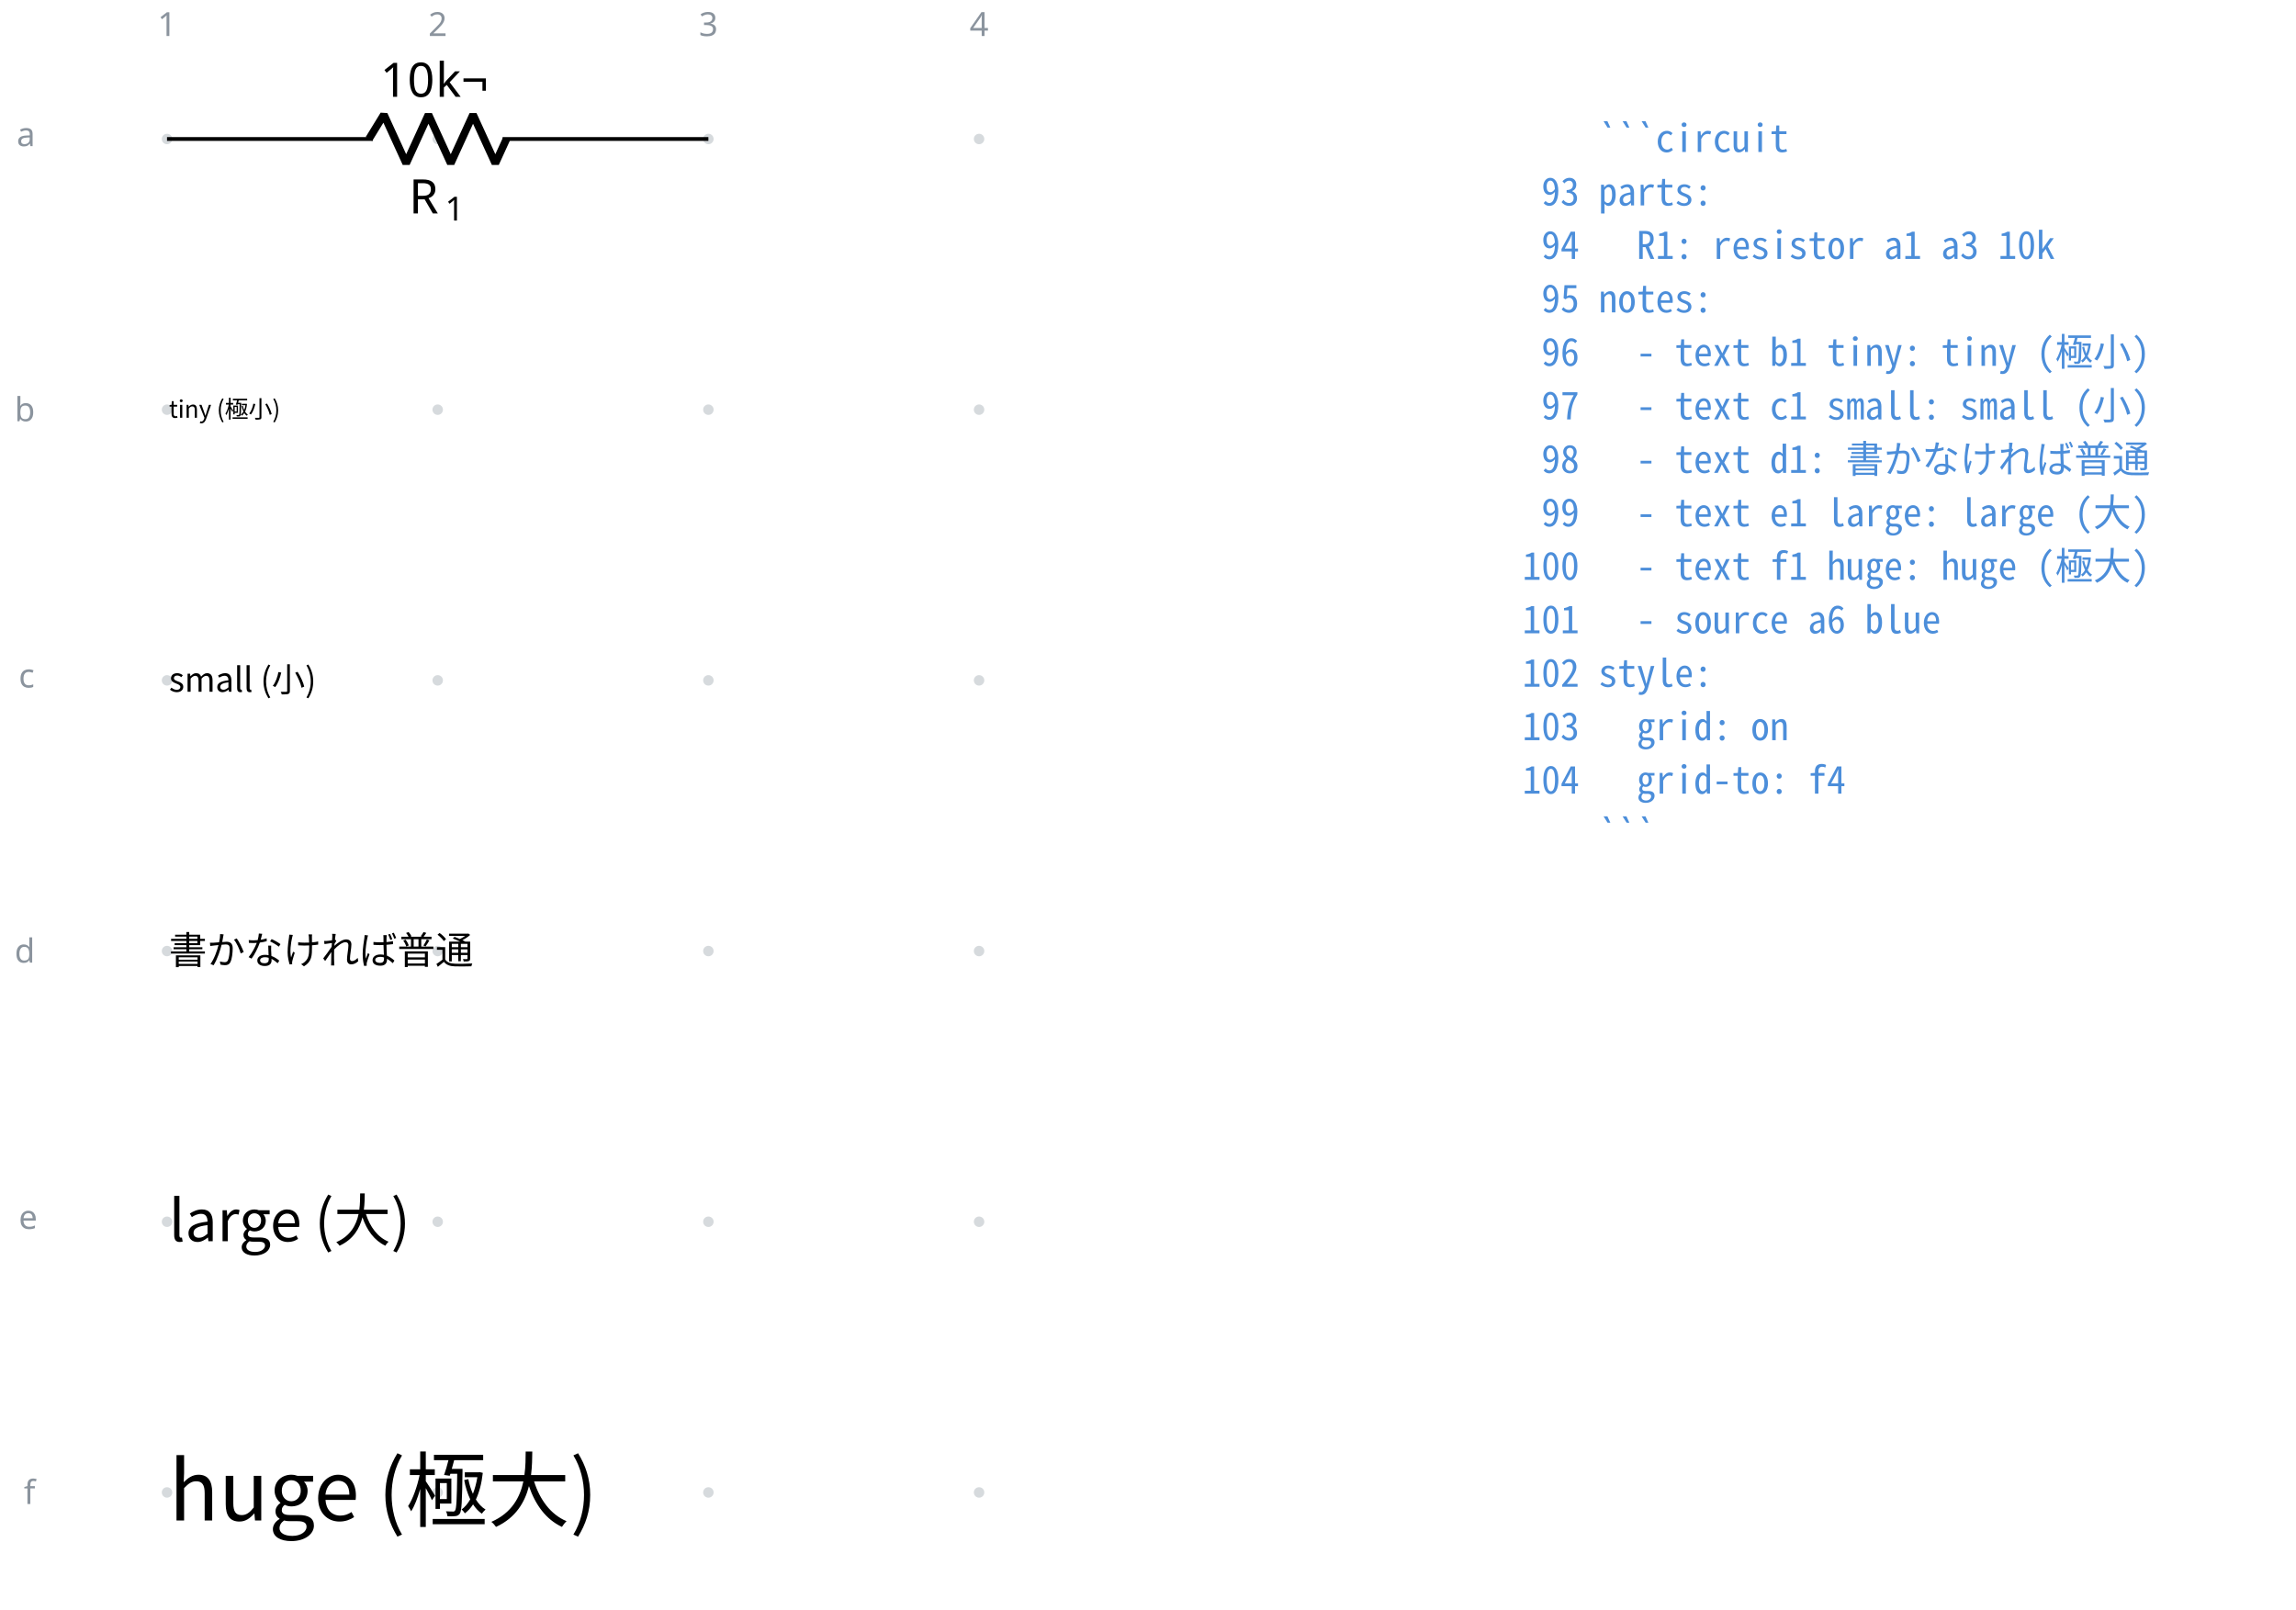
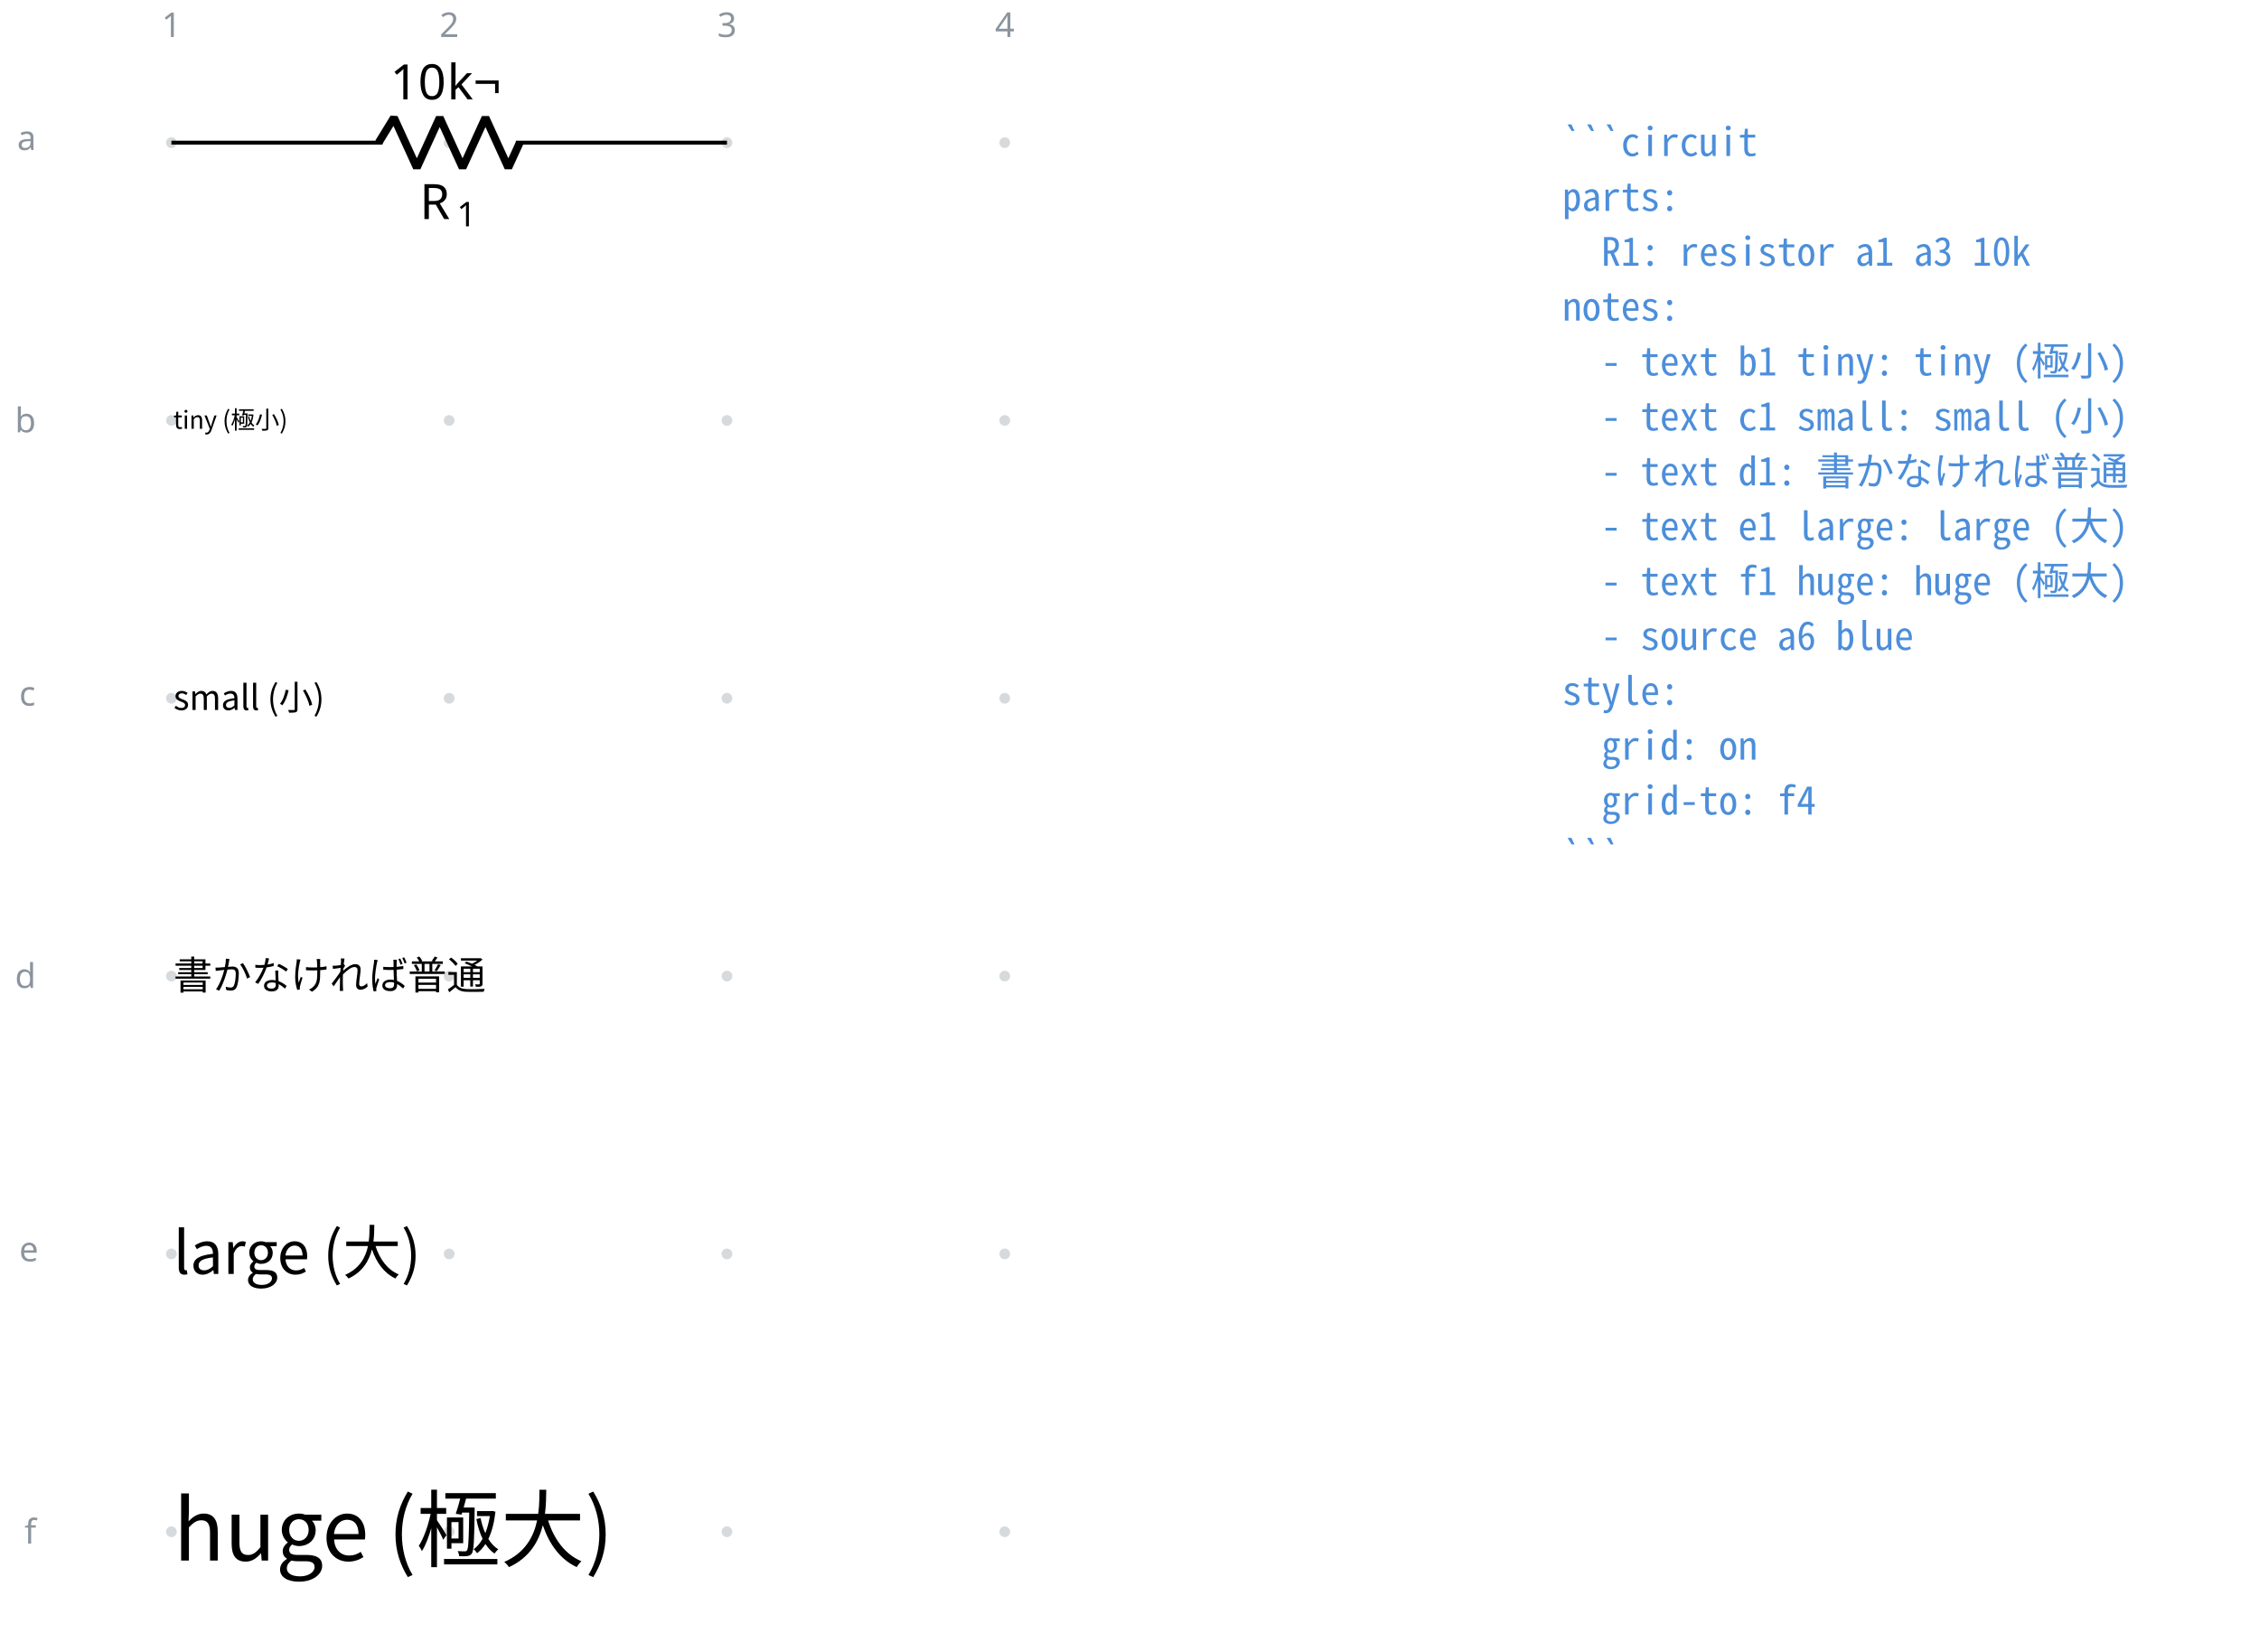
- <svg xmlns="http://www.w3.org/2000/svg" fill="currentColor" width="643.584" height="451.048" viewBox="-72 -72 482.688 338.286">
+ <svg xmlns="http://www.w3.org/2000/svg" fill="currentColor" width="617.028" height="451.048" viewBox="-72 -72 462.771 338.286">
  <g stroke="currentColor" stroke-miterlimit="10" stroke-width=".8">
    <path fill="#8b949e" fill-opacity=".35" stroke="none" stroke-opacity=".35" d="M-35.787-42.781a1.1 1.1 0 1 0-2.2 0 1.1 1.1 0 0 0 2.2 0M-35.787 14.124a1.1 1.1 0 1 0-2.2 0 1.1 1.1 0 0 0 2.2 0M-35.787 71.03a1.1 1.1 0 1 0-2.2 0 1.1 1.1 0 0 0 2.2 0M-35.787 127.935a1.1 1.1 0 1 0-2.2 0 1.1 1.1 0 0 0 2.2 0M-35.787 184.84a1.1 1.1 0 1 0-2.2 0 1.1 1.1 0 0 0 2.2 0M-35.787 241.746a1.1 1.1 0 1 0-2.2 0 1.1 1.1 0 0 0 2.2 0M21.118-42.781a1.1 1.1 0 1 0-2.2 0 1.1 1.1 0 0 0 2.2 0M21.118 14.124a1.1 1.1 0 1 0-2.2 0 1.1 1.1 0 0 0 2.2 0M21.118 71.03a1.1 1.1 0 1 0-2.2 0 1.1 1.1 0 0 0 2.2 0M21.118 127.935a1.1 1.1 0 1 0-2.2 0 1.1 1.1 0 0 0 2.2 0M21.118 184.84a1.1 1.1 0 1 0-2.2 0 1.1 1.1 0 0 0 2.2 0M21.118 241.746a1.1 1.1 0 1 0-2.2 0 1.1 1.1 0 0 0 2.2 0M78.024-42.781a1.1 1.1 0 1 0-2.2 0 1.1 1.1 0 0 0 2.2 0M78.024 14.124a1.1 1.1 0 1 0-2.2 0 1.1 1.1 0 0 0 2.2 0M78.024 71.03a1.1 1.1 0 1 0-2.2 0 1.1 1.1 0 0 0 2.2 0M78.024 127.935a1.1 1.1 0 1 0-2.2 0 1.1 1.1 0 0 0 2.2 0M78.024 184.84a1.1 1.1 0 1 0-2.2 0 1.1 1.1 0 0 0 2.2 0M78.024 241.746a1.1 1.1 0 1 0-2.2 0 1.1 1.1 0 0 0 2.2 0M134.93-42.781a1.1 1.1 0 1 0-2.2 0 1.1 1.1 0 0 0 2.2 0M134.93 14.124a1.1 1.1 0 1 0-2.2 0 1.1 1.1 0 0 0 2.2 0M134.93 71.03a1.1 1.1 0 1 0-2.2 0 1.1 1.1 0 0 0 2.2 0M134.93 127.935a1.1 1.1 0 1 0-2.2 0 1.1 1.1 0 0 0 2.2 0M134.93 184.84a1.1 1.1 0 1 0-2.2 0 1.1 1.1 0 0 0 2.2 0M134.93 241.746a1.1 1.1 0 1 0-2.2 0 1.1 1.1 0 0 0 2.2 0m-1.1 0" />
    <g fill="#8b949e" stroke="#8b949e">
      <text x="-36.887" y="-42.781" fill="#8b949e" stroke="none" font-family="cmr7" font-size="7" transform="translate(-1.993 -21.645)">1</text>
    </g>
    <g fill="#8b949e" stroke="#8b949e">
      <text x="-36.887" y="-42.781" fill="#8b949e" stroke="none" font-family="cmr7" font-size="7" transform="translate(54.912 -21.645)">2</text>
    </g>
    <g fill="#8b949e" stroke="#8b949e">
      <text x="-36.887" y="-42.781" fill="#8b949e" stroke="none" font-family="cmr7" font-size="7" transform="translate(111.818 -21.645)">3</text>
    </g>
    <g fill="#8b949e" stroke="#8b949e">
      <text x="-36.887" y="-42.781" fill="#8b949e" stroke="none" font-family="cmr7" font-size="7" transform="translate(168.723 -21.645)">4</text>
    </g>
    <g fill="#8b949e" stroke="#8b949e">
      <text x="-36.887" y="-42.781" fill="#8b949e" stroke="none" font-family="cmr7" font-size="7" transform="translate(-31.62 1.507)">a</text>
    </g>
    <g fill="#8b949e" stroke="#8b949e">
      <text x="-36.887" y="-42.781" fill="#8b949e" stroke="none" font-family="cmr7" font-size="7" transform="translate(-32.05 59.336)">b</text>
    </g>
    <g fill="#8b949e" stroke="#8b949e">
      <text x="-36.887" y="-42.781" fill="#8b949e" stroke="none" font-family="cmr7" font-size="7" transform="translate(-31.189 115.318)">c</text>
    </g>
    <g fill="#8b949e" stroke="#8b949e">
      <text x="-36.887" y="-42.781" fill="#8b949e" stroke="none" font-family="cmr7" font-size="7" transform="translate(-32.05 173.147)">d</text>
    </g>
    <g fill="#8b949e" stroke="#8b949e">
      <text x="-36.887" y="-42.781" fill="#8b949e" stroke="none" font-family="cmr7" font-size="7" transform="translate(-31.189 229.129)">e</text>
    </g>
    <g fill="#8b949e" stroke="#8b949e">
      <text x="-36.887" y="-42.781" fill="#8b949e" stroke="none" font-family="cmr7" font-size="7" transform="translate(-30.112 286.958)">f</text>
    </g>
    <path fill="none" d="M-36.887-42.781h.4m-.4 0H6.36m27.315 0h43.248m-.4 0h.4" />
    <g stroke-linejoin="bevel" stroke-width="1.6">
      <path fill="none" d="m5.561-42.781 3.143-5.122L13.39-37.66l4.685-10.243 4.686 10.243 4.686-10.243 4.686 10.243 2.343-5.121" />
    </g>
    <g stroke="none">
      <text x="-36.887" y="-42.781" font-family="cmmi10" font-size="10" transform="translate(50.866 15.648)">R</text>
      <text x="-29.294" y="-41.281" font-family="cmr7" font-size="7" transform="translate(50.866 15.648)">1</text>
    </g>
    <g stroke="none" font-family="cmr10" font-size="10">
      <text x="-36.887" y="-42.781" transform="translate(44.822 -8.863)">10</text>
      <text x="-25.221" y="-42.781" transform="translate(44.822 -8.863)">k¬</text>
    </g>
    <g>
      <text x="-36.887" y="-42.781" fill="currentColor" stroke="none" font-family="'Noto Sans CJK JP','Noto Sans JP','Hiragino Sans','Yu Gothic',sans-serif" font-size="5" transform="translate(.4 58.605)">tiny (極小)</text>
    </g>
    <g>
      <text x="-36.887" y="-42.781" fill="currentColor" stroke="none" font-family="'Noto Sans CJK JP','Noto Sans JP','Hiragino Sans','Yu Gothic',sans-serif" font-size="7" transform="translate(.4 116.203)">small (小)</text>
    </g>
    <g>
      <text x="-36.887" y="-42.781" fill="currentColor" stroke="none" font-family="'Noto Sans CJK JP','Noto Sans JP','Hiragino Sans','Yu Gothic',sans-serif" font-size="8" transform="translate(.4 173.45)">書かなければ普通</text>
    </g>
    <g>
      <text x="-36.887" y="-42.781" fill="currentColor" stroke="none" font-family="'Noto Sans CJK JP','Noto Sans JP','Hiragino Sans','Yu Gothic',sans-serif" font-size="12" transform="translate(.4 231.722)">large (大)</text>
    </g>
    <g>
      <text x="-36.887" y="-42.781" fill="currentColor" stroke="none" font-family="'Noto Sans CJK JP','Noto Sans JP','Hiragino Sans','Yu Gothic',sans-serif" font-size="17.28" transform="translate(.4 290.43)">huge (極大)</text>
    </g>
    <g>
-       <text x="-36.887" y="-42.781" fill="#4c8eda" stroke="none" font-family="'Noto Sans Mono CJK JP',ui-monospace,'SFMono-Regular',Consolas,'Liberation Mono',monospace" font-size="8" transform="translate(284.927 2.733)" xml:space="preserve">    ```circuit</text>
+       <text x="-36.887" y="-42.781" fill="#4c8eda" stroke="none" font-family="'Noto Sans Mono CJK JP',ui-monospace,'SFMono-Regular',Consolas,'Liberation Mono',monospace" font-size="8" transform="translate(284.927 2.733)" xml:space="preserve">```circuit</text>
    </g>
    <g>
-       <text x="-36.887" y="-42.781" fill="#4c8eda" stroke="none" font-family="'Noto Sans Mono CJK JP',ui-monospace,'SFMono-Regular',Consolas,'Liberation Mono',monospace" font-size="8" transform="translate(284.927 13.972)" xml:space="preserve"> 93 parts:</text>
+       <text x="-36.887" y="-42.781" fill="#4c8eda" stroke="none" font-family="'Noto Sans Mono CJK JP',ui-monospace,'SFMono-Regular',Consolas,'Liberation Mono',monospace" font-size="8" transform="translate(284.927 13.972)" xml:space="preserve">parts:</text>
    </g>
    <g>
-       <text x="-36.887" y="-42.781" fill="#4c8eda" stroke="none" font-family="'Noto Sans Mono CJK JP',ui-monospace,'SFMono-Regular',Consolas,'Liberation Mono',monospace" font-size="8" transform="translate(284.927 25.21)" xml:space="preserve"> 94   R1: resistor a1 a3 10k</text>
+       <text x="-36.887" y="-42.781" fill="#4c8eda" stroke="none" font-family="'Noto Sans Mono CJK JP',ui-monospace,'SFMono-Regular',Consolas,'Liberation Mono',monospace" font-size="8" transform="translate(284.927 25.21)" xml:space="preserve">  R1: resistor a1 a3 10k</text>
    </g>
    <g>
-       <text x="-36.887" y="-42.781" fill="#4c8eda" stroke="none" font-family="'Noto Sans Mono CJK JP',ui-monospace,'SFMono-Regular',Consolas,'Liberation Mono',monospace" font-size="8" transform="translate(284.927 36.45)" xml:space="preserve"> 95 notes:</text>
+       <text x="-36.887" y="-42.781" fill="#4c8eda" stroke="none" font-family="'Noto Sans Mono CJK JP',ui-monospace,'SFMono-Regular',Consolas,'Liberation Mono',monospace" font-size="8" transform="translate(284.927 36.45)" xml:space="preserve">notes:</text>
    </g>
    <g>
-       <text x="-36.887" y="-42.781" fill="#4c8eda" stroke="none" font-family="'Noto Sans Mono CJK JP',ui-monospace,'SFMono-Regular',Consolas,'Liberation Mono',monospace" font-size="8" transform="translate(284.927 47.689)" xml:space="preserve"> 96   - text b1 tiny: tiny (極小)</text>
+       <text x="-36.887" y="-42.781" fill="#4c8eda" stroke="none" font-family="'Noto Sans Mono CJK JP',ui-monospace,'SFMono-Regular',Consolas,'Liberation Mono',monospace" font-size="8" transform="translate(284.927 47.689)" xml:space="preserve">  - text b1 tiny: tiny (極小)</text>
    </g>
    <g>
-       <text x="-36.887" y="-42.781" fill="#4c8eda" stroke="none" font-family="'Noto Sans Mono CJK JP',ui-monospace,'SFMono-Regular',Consolas,'Liberation Mono',monospace" font-size="8" transform="translate(284.927 58.956)" xml:space="preserve"> 97   - text c1 small: small (小)</text>
+       <text x="-36.887" y="-42.781" fill="#4c8eda" stroke="none" font-family="'Noto Sans Mono CJK JP',ui-monospace,'SFMono-Regular',Consolas,'Liberation Mono',monospace" font-size="8" transform="translate(284.927 58.956)" xml:space="preserve">  - text c1 small: small (小)</text>
    </g>
    <g>
-       <text x="-36.887" y="-42.781" fill="#4c8eda" stroke="none" font-family="'Noto Sans Mono CJK JP',ui-monospace,'SFMono-Regular',Consolas,'Liberation Mono',monospace" font-size="8" transform="translate(284.927 70.195)" xml:space="preserve"> 98   - text d1: 書かなければ普通</text>
+       <text x="-36.887" y="-42.781" fill="#4c8eda" stroke="none" font-family="'Noto Sans Mono CJK JP',ui-monospace,'SFMono-Regular',Consolas,'Liberation Mono',monospace" font-size="8" transform="translate(284.927 70.195)" xml:space="preserve">  - text d1: 書かなければ普通</text>
    </g>
    <g>
-       <text x="-36.887" y="-42.781" fill="#4c8eda" stroke="none" font-family="'Noto Sans Mono CJK JP',ui-monospace,'SFMono-Regular',Consolas,'Liberation Mono',monospace" font-size="8" transform="translate(284.927 81.434)" xml:space="preserve"> 99   - text e1 large: large (大)</text>
+       <text x="-36.887" y="-42.781" fill="#4c8eda" stroke="none" font-family="'Noto Sans Mono CJK JP',ui-monospace,'SFMono-Regular',Consolas,'Liberation Mono',monospace" font-size="8" transform="translate(284.927 81.434)" xml:space="preserve">  - text e1 large: large (大)</text>
    </g>
    <g>
-       <text x="-36.887" y="-42.781" fill="#4c8eda" stroke="none" font-family="'Noto Sans Mono CJK JP',ui-monospace,'SFMono-Regular',Consolas,'Liberation Mono',monospace" font-size="8" transform="translate(284.927 92.672)" xml:space="preserve">100   - text f1 huge: huge (極大)</text>
+       <text x="-36.887" y="-42.781" fill="#4c8eda" stroke="none" font-family="'Noto Sans Mono CJK JP',ui-monospace,'SFMono-Regular',Consolas,'Liberation Mono',monospace" font-size="8" transform="translate(284.927 92.672)" xml:space="preserve">  - text f1 huge: huge (極大)</text>
    </g>
    <g>
-       <text x="-36.887" y="-42.781" fill="#4c8eda" stroke="none" font-family="'Noto Sans Mono CJK JP',ui-monospace,'SFMono-Regular',Consolas,'Liberation Mono',monospace" font-size="8" transform="translate(284.927 103.911)" xml:space="preserve">101   - source a6 blue</text>
+       <text x="-36.887" y="-42.781" fill="#4c8eda" stroke="none" font-family="'Noto Sans Mono CJK JP',ui-monospace,'SFMono-Regular',Consolas,'Liberation Mono',monospace" font-size="8" transform="translate(284.927 103.911)" xml:space="preserve">  - source a6 blue</text>
    </g>
    <g>
-       <text x="-36.887" y="-42.781" fill="#4c8eda" stroke="none" font-family="'Noto Sans Mono CJK JP',ui-monospace,'SFMono-Regular',Consolas,'Liberation Mono',monospace" font-size="8" transform="translate(284.927 115.15)" xml:space="preserve">102 style:</text>
+       <text x="-36.887" y="-42.781" fill="#4c8eda" stroke="none" font-family="'Noto Sans Mono CJK JP',ui-monospace,'SFMono-Regular',Consolas,'Liberation Mono',monospace" font-size="8" transform="translate(284.927 115.15)" xml:space="preserve">style:</text>
    </g>
    <g>
-       <text x="-36.887" y="-42.781" fill="#4c8eda" stroke="none" font-family="'Noto Sans Mono CJK JP',ui-monospace,'SFMono-Regular',Consolas,'Liberation Mono',monospace" font-size="8" transform="translate(284.927 126.389)" xml:space="preserve">103   grid: on</text>
+       <text x="-36.887" y="-42.781" fill="#4c8eda" stroke="none" font-family="'Noto Sans Mono CJK JP',ui-monospace,'SFMono-Regular',Consolas,'Liberation Mono',monospace" font-size="8" transform="translate(284.927 126.389)" xml:space="preserve">  grid: on</text>
    </g>
    <g>
-       <text x="-36.887" y="-42.781" fill="#4c8eda" stroke="none" font-family="'Noto Sans Mono CJK JP',ui-monospace,'SFMono-Regular',Consolas,'Liberation Mono',monospace" font-size="8" transform="translate(284.927 137.628)" xml:space="preserve">104   grid-to: f4</text>
+       <text x="-36.887" y="-42.781" fill="#4c8eda" stroke="none" font-family="'Noto Sans Mono CJK JP',ui-monospace,'SFMono-Regular',Consolas,'Liberation Mono',monospace" font-size="8" transform="translate(284.927 137.628)" xml:space="preserve">  grid-to: f4</text>
    </g>
    <g>
-       <text x="-36.887" y="-42.781" fill="#4c8eda" stroke="none" font-family="'Noto Sans Mono CJK JP',ui-monospace,'SFMono-Regular',Consolas,'Liberation Mono',monospace" font-size="8" transform="translate(284.927 148.867)" xml:space="preserve">    ```</text>
+       <text x="-36.887" y="-42.781" fill="#4c8eda" stroke="none" font-family="'Noto Sans Mono CJK JP',ui-monospace,'SFMono-Regular',Consolas,'Liberation Mono',monospace" font-size="8" transform="translate(284.927 148.867)" xml:space="preserve">```</text>
    </g>
  </g>
</svg>
